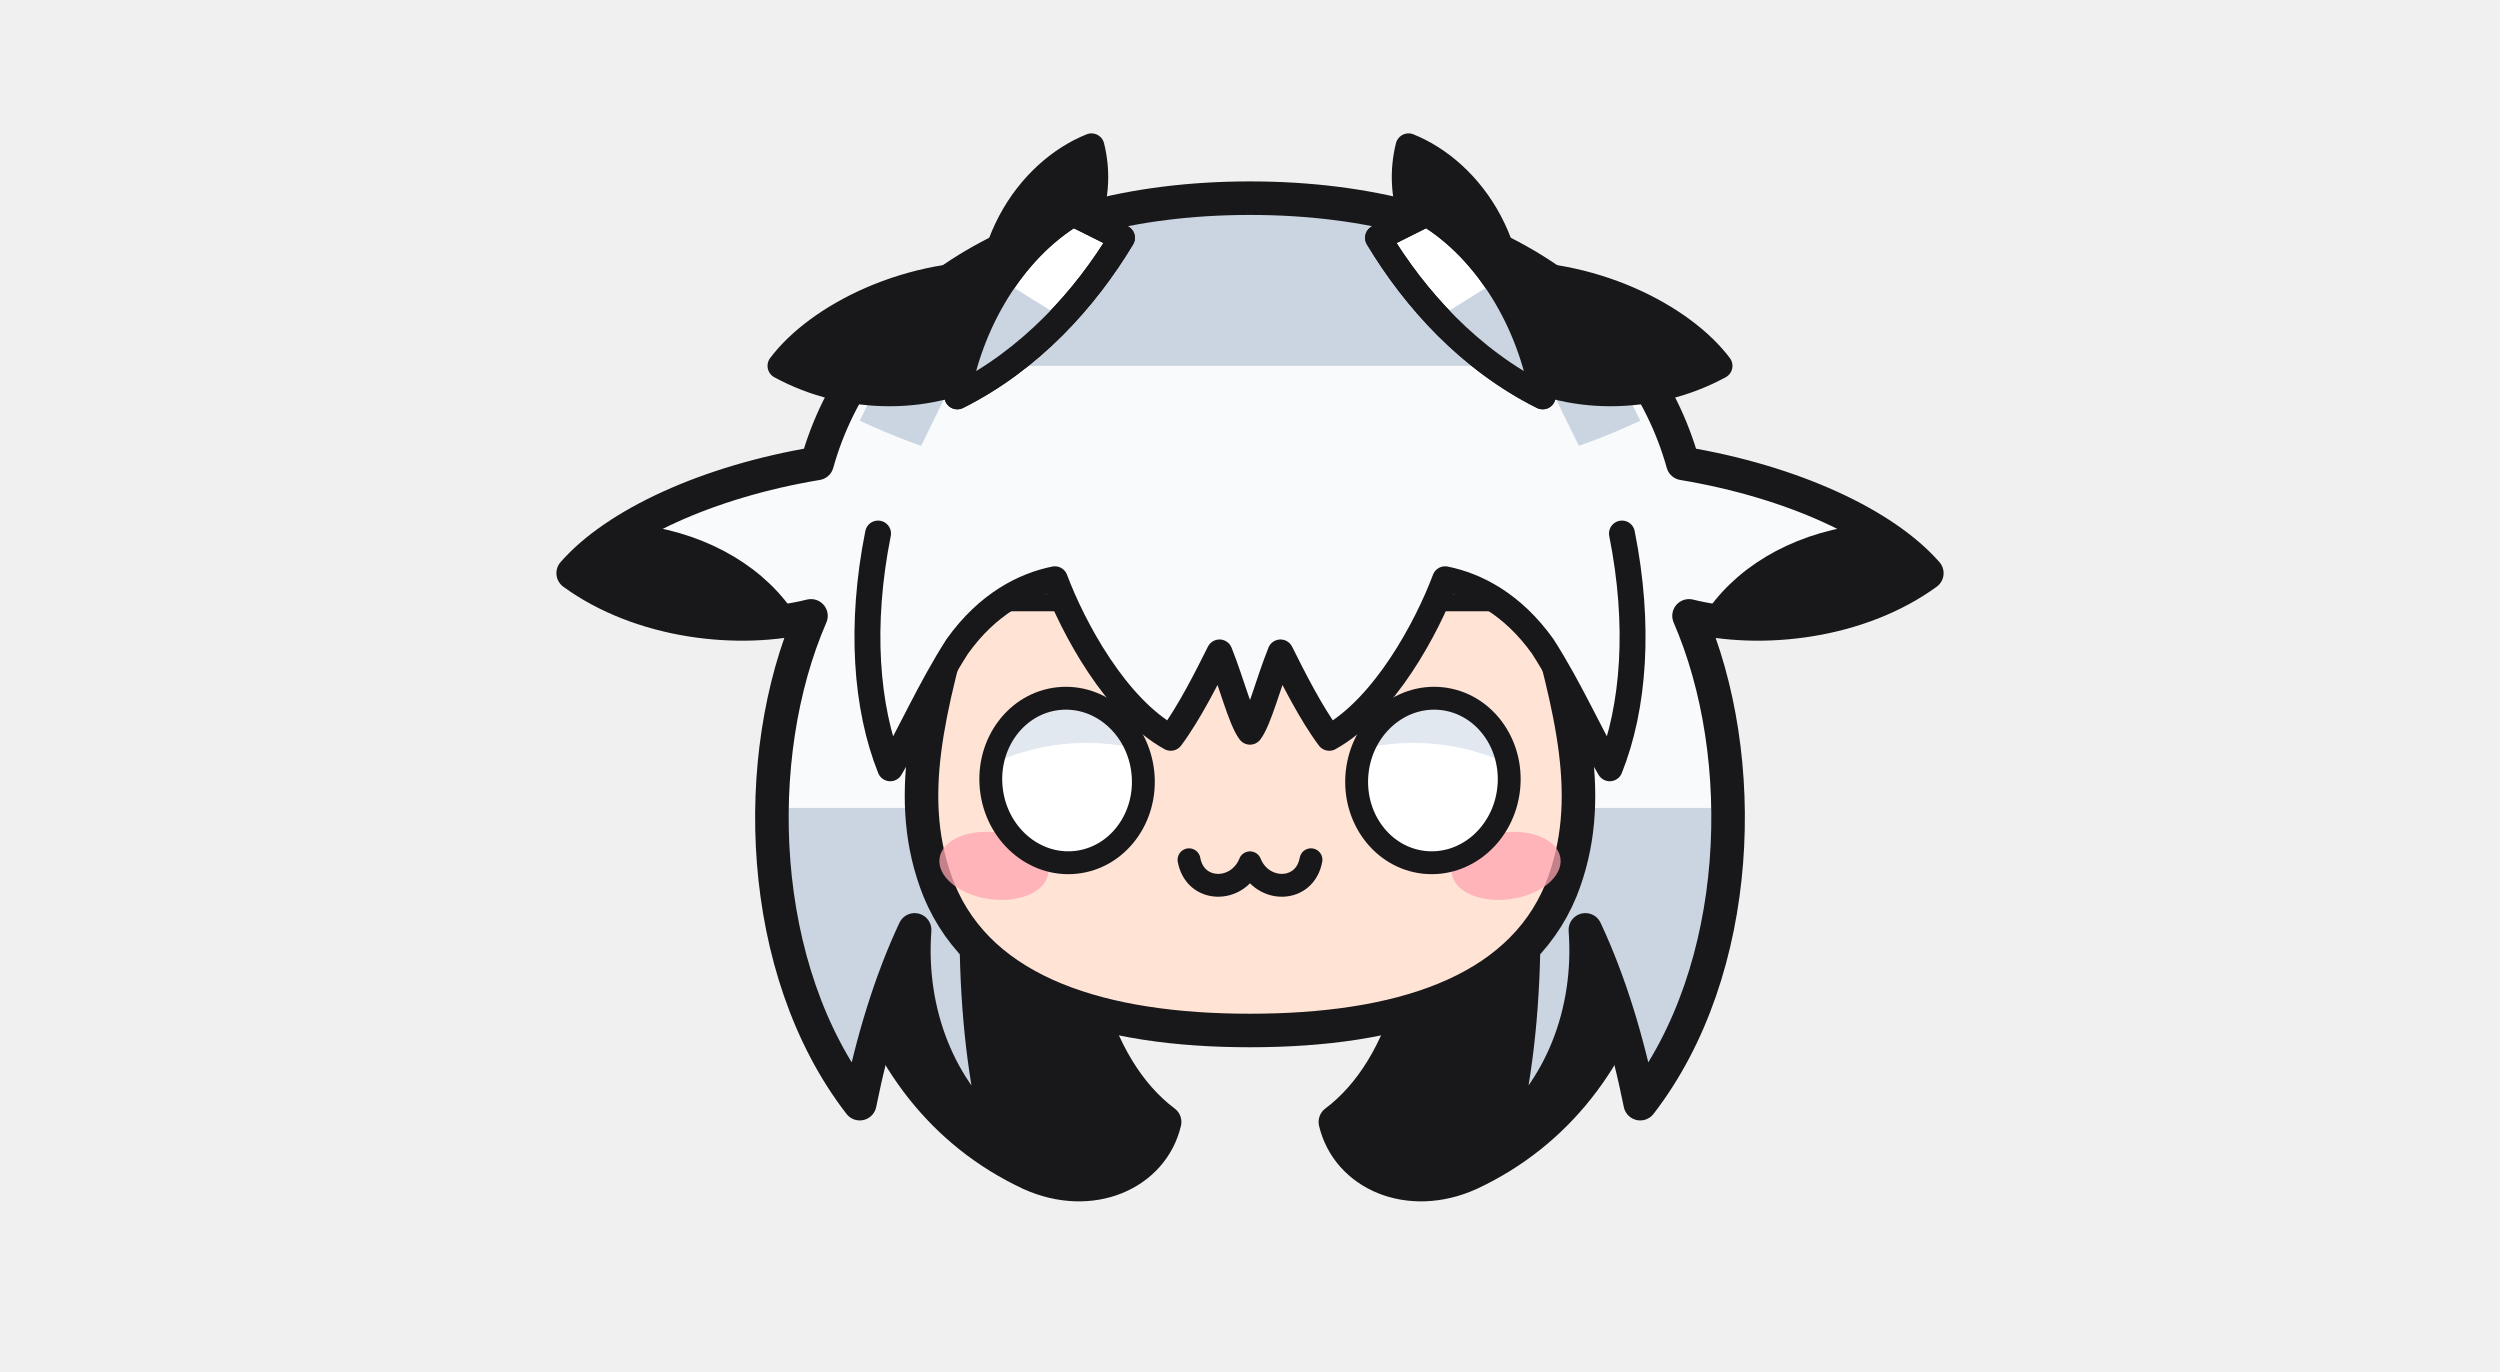
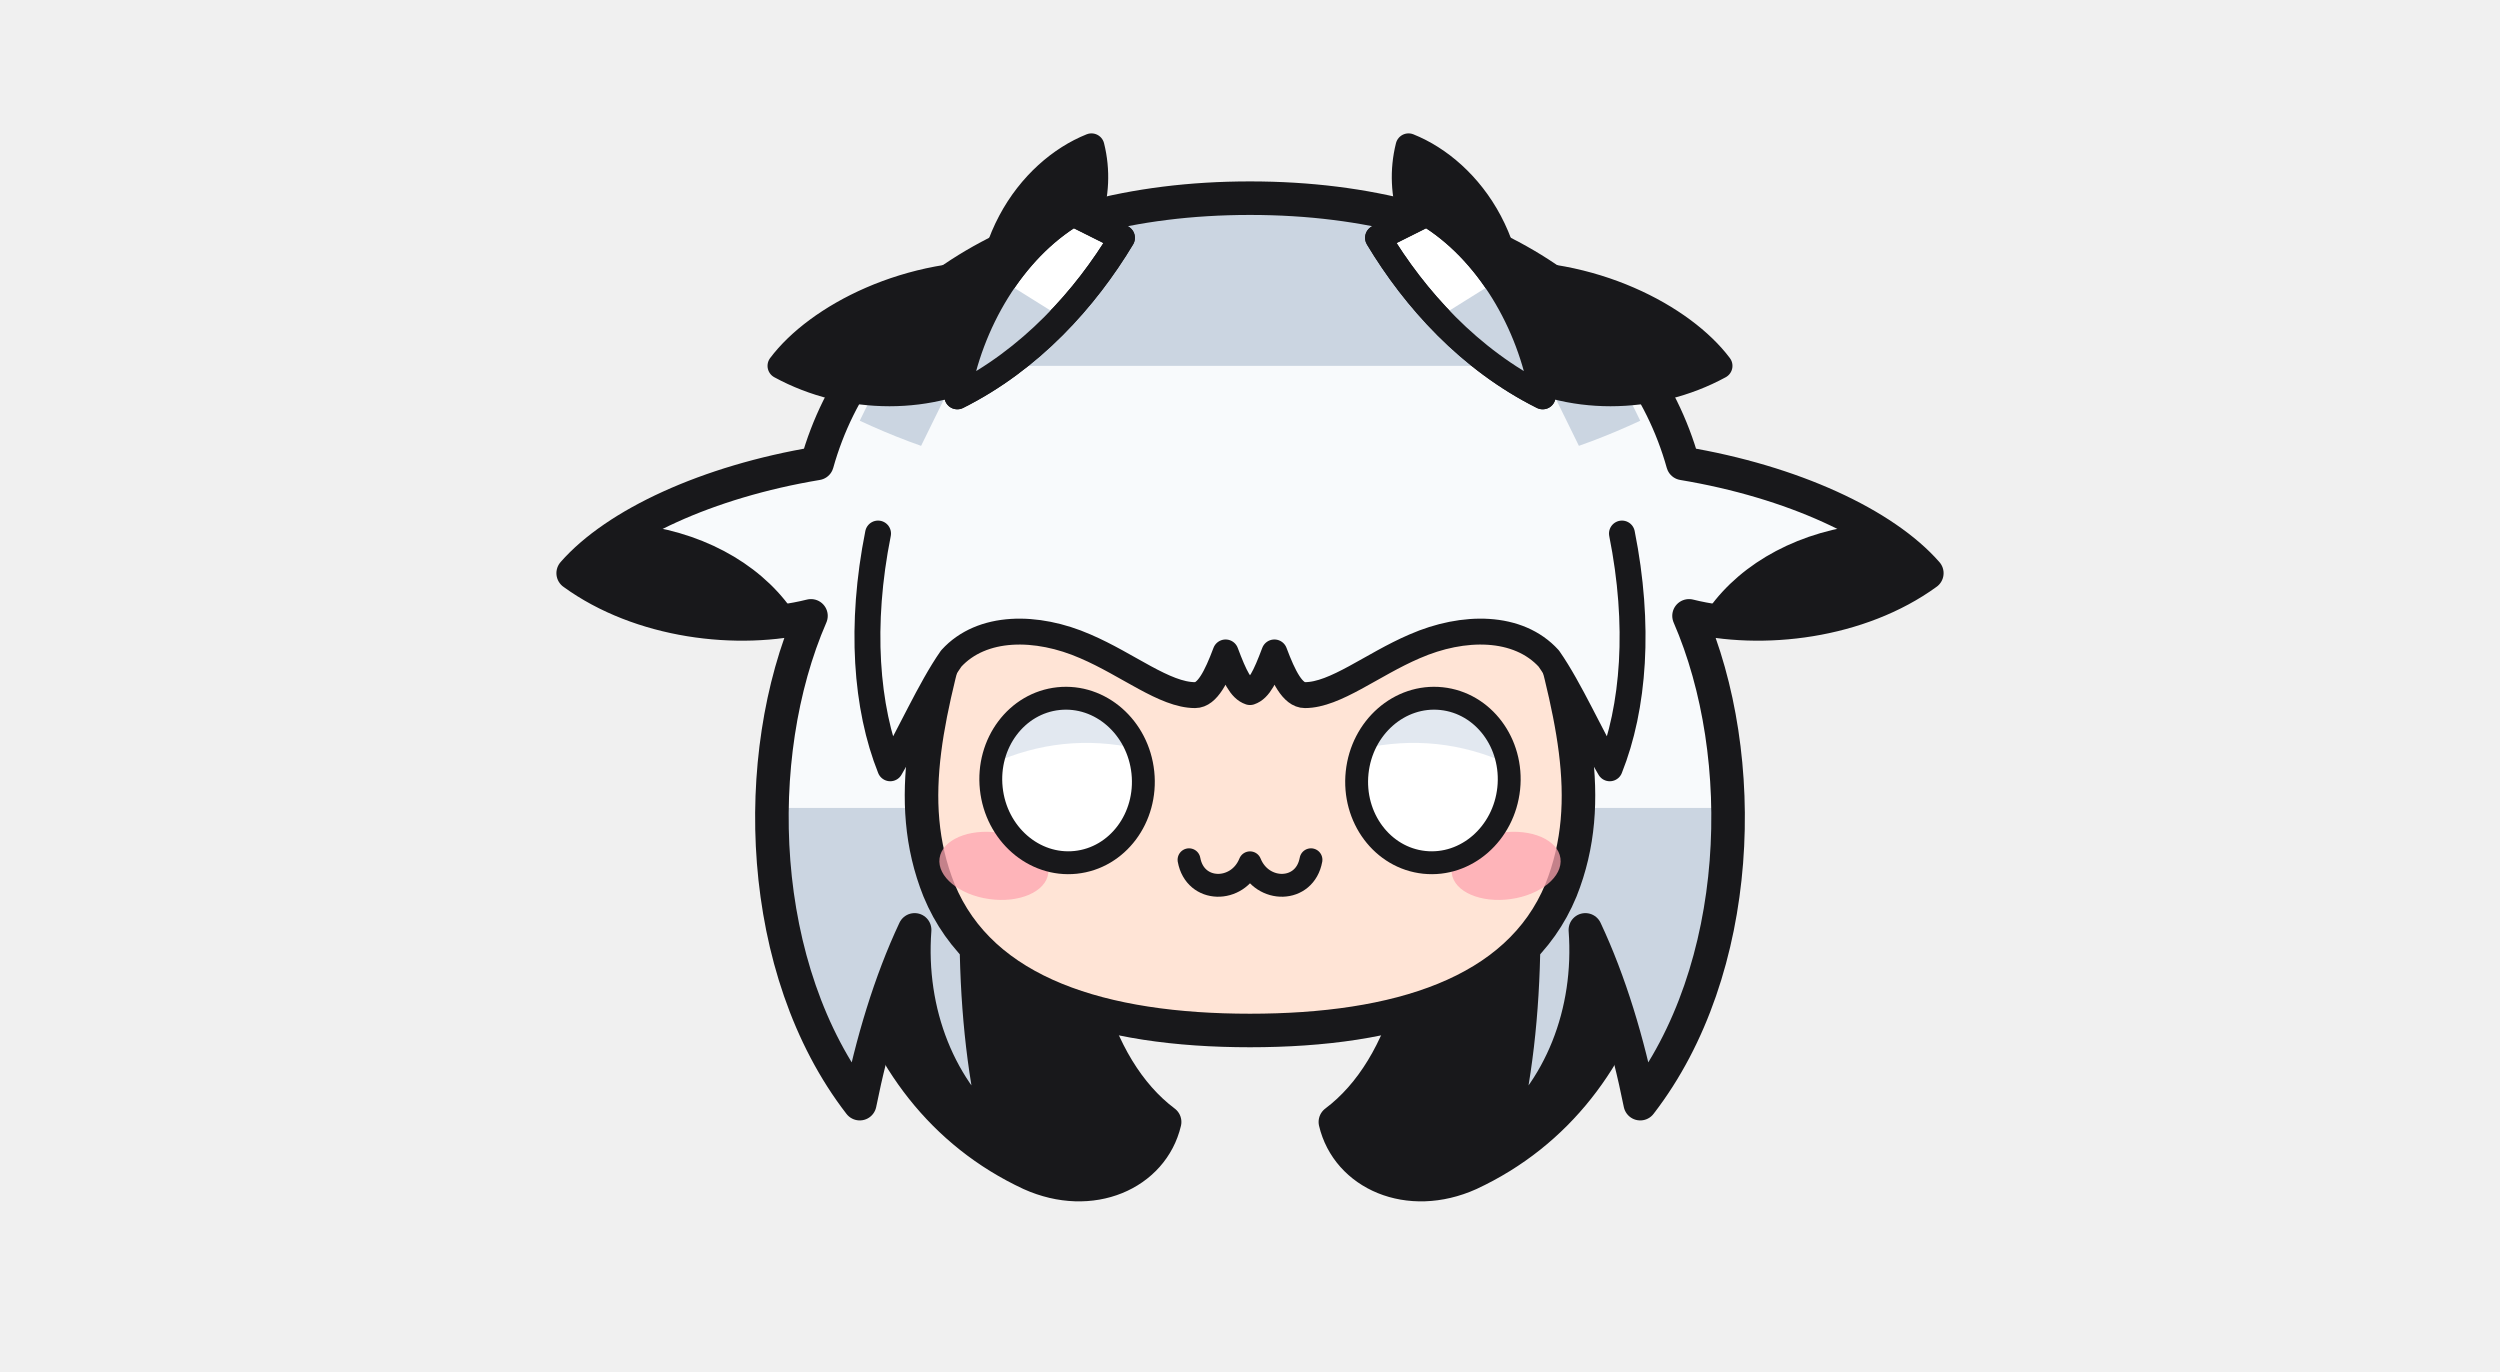
<svg xmlns="http://www.w3.org/2000/svg" viewBox="0 0 820 450" width="100%" height="100%">
  <defs>
    <style>
      /* Stroke Hierarchy */
      .outer-stroke {
        stroke: #18181B;
        stroke-width: 11;
        stroke-linecap: round;
        stroke-linejoin: round;
      }
      .inner-stroke {
        stroke: #18181B;
        stroke-width: 8.5;
        stroke-linecap: round;
        stroke-linejoin: round;
      }
      .face-stroke {
        stroke: #18181B;
        stroke-width: 7.5;
        stroke-linecap: round;
        stroke-linejoin: round;
      }

      /* Flat Color Palette (No Gradients) */
      .hair-base    { fill: #F8FAFC; }
      .hair-shadow  { fill: #CBD5E1; }
      .hair-dark    { fill: #18181B; }
      .skin-base    { fill: #FFE4D6; }
      .skin-shadow  { fill: #F5C6B3; }
      .blush        { fill: #FDA4AF; opacity: 0.75; }
      .eye-white    { fill: #FFFFFF; }
      .eye-shadow   { fill: #E2E8F0; }
      .horn-base    { fill: #FFFFFF; }
      .horn-shadow  { fill: #CBD5E1; }
      .none         { fill: none; }
    </style>
  </defs>
  <path class="outer-stroke hair-dark" d="     M 285,220     C 265,285 280,358 338,385     C 358,394 378,385 382,368     C 358,350 348,310 352,265     L 468,265     C 472,310 462,350 438,368     C 442,385 462,394 482,385     C 540,358 555,285 535,220     Z   " />
  <path class="hair-base" d="     M 410,65     C 332,65 282,102 268,152     C 232,158 202,172 188,188     C 210,204 242,208 266,202     C 246,248 248,318 282,362     C 286,342 292,322 300,305     C 298,332 308,358 328,374     C 318,335 318,285 326,235     L 494,235     C 502,285 502,335 492,374     C 512,358 522,332 520,305     C 528,322 534,342 538,362     C 572,318 574,248 554,202     C 578,208 610,204 632,188     C 618,172 588,158 552,152     C 538,102 488,65 410,65     Z   " />
  <path class="hair-shadow" d="     M 410,65     C 348,65 302,95 282,138     C 325,158 365,162 410,145     C 455,162 495,158 538,138     C 518,95 472,65 410,65     Z   " />
  <path class="hair-shadow" d="     M 256,265     C 254,305 262,338 282,362     C 286,342 292,322 300,305     C 298,332 308,358 328,374     C 320,342 318,302 322,265     Z   " />
  <path class="hair-shadow" d="     M 564,265     C 566,305 558,338 538,362     C 534,342 528,322 520,305     C 522,332 512,358 492,374     C 500,342 502,302 498,265     Z   " />
  <path class="outer-stroke none" d="     M 410,65     C 332,65 282,102 268,152     C 232,158 202,172 188,188     C 210,204 242,208 266,202     C 246,248 248,318 282,362     C 286,342 292,322 300,305     C 298,332 308,358 328,374     C 318,335 318,285 326,235     L 494,235     C 502,285 502,335 492,374     C 512,358 522,332 520,305     C 528,322 534,342 538,362     C 572,318 574,248 554,202     C 578,208 610,204 632,188     C 618,172 588,158 552,152     C 538,102 488,65 410,65     Z   " />
  <path class="inner-stroke hair-dark" d="     M 188,188     C 208,202 235,205 256,202     C 246,188 228,178 206,176     Z   " />
  <path class="inner-stroke hair-dark" d="     M 632,188     C 612,202 585,205 564,202     C 574,188 592,178 614,176     Z   " />
  <path class="outer-stroke skin-base" d="     M 315,195     C 305,232 296,262 308,292     C 322,326 362,338 410,338     C 458,338 498,326 512,292     C 524,262 515,232 505,195     Z   " />
-   <path class="skin-shadow" d="     M 314,212     C 324,198 336,192 346,190     C 352,206 366,232 384,242     C 390,234 396,222 400,214     C 404,224 407,236 410,240     C 413,236 416,224 420,214     C 424,222 430,234 436,242     C 454,232 468,206 474,190     C 484,192 496,198 506,212     L 505,195     L 315,195     Z   " />
+   <path class="skin-shadow" d="     M 312,216     C 322,205 340,205 356,212     C 370,218 382,228 392,228     C 396,228 399,222 402,214     C 405,222 407,226 410,227     C 413,226 415,222 418,214     C 421,222 424,228 428,228     C 438,228 450,218 464,212     C 480,205 498,205 508,216     L 505,195     L 315,195     Z   " />
  <ellipse class="blush" cx="326" cy="284" rx="18" ry="11" transform="rotate(8 326 284)" />
  <ellipse class="blush" cx="494" cy="284" rx="18" ry="11" transform="rotate(-8 494 284)" />
  <g transform="rotate(-6 350 256)">
    <ellipse class="eye-white" cx="350" cy="256" rx="25" ry="27" />
    <path class="eye-shadow" d="       M 326,248       A 25,27 0 0,1 374,248       Q 350,240 326,248       Z     " />
    <ellipse class="face-stroke none" cx="350" cy="256" rx="25" ry="27" />
  </g>
  <g transform="rotate(6 470 256)">
    <ellipse class="eye-white" cx="470" cy="256" rx="25" ry="27" />
    <path class="eye-shadow" d="       M 446,248       A 25,27 0 0,1 494,248       Q 470,240 446,248       Z     " />
    <ellipse class="face-stroke none" cx="470" cy="256" rx="25" ry="27" />
  </g>
  <path class="face-stroke none" d="     M 390,282     C 392,293 406,293 410,283     C 414,293 428,293 430,282   " />
-   <path class="hair-base" d="     M 288,175     C 282,205 284,232 292,252     C 298,242 305,226 314,212     C 324,198 336,192 346,190     C 352,206 366,232 384,242     C 390,234 396,222 400,214     C 404,224 407,236 410,240     C 413,236 416,224 420,214     C 424,222 430,234 436,242     C 454,232 468,206 474,190     C 484,192 496,198 506,212     C 515,226 522,242 528,252     C 536,232 538,205 532,175     L 505,120     L 315,120     Z   " />
-   <path class="hair-shadow" d="     M 292,252 C 298,242 305,226 314,212 C 308,224 300,238 292,252 Z   " />
-   <path class="hair-shadow" d="     M 384,242 C 390,234 396,222 400,214 C 394,224 388,234 384,242 Z   " />
-   <path class="hair-shadow" d="     M 410,240 C 413,236 416,224 420,214 C 416,224 413,234 410,240 Z   " />
-   <path class="hair-shadow" d="     M 436,242 C 430,234 424,222 420,214 C 426,224 432,234 436,242 Z   " />
-   <path class="hair-shadow" d="     M 528,252 C 522,242 515,226 506,212 C 512,224 520,238 528,252 Z   " />
-   <path class="inner-stroke none" d="     M 288,175     C 282,205 284,232 292,252     C 298,242 305,226 314,212     C 324,198 336,192 346,190     C 352,206 366,232 384,242     C 390,234 396,222 400,214     C 404,224 407,236 410,240     C 413,236 416,224 420,214     C 424,222 430,234 436,242     C 454,232 468,206 474,190     C 484,192 496,198 506,212     C 515,226 522,242 528,252     C 536,232 538,205 532,175   " />
+   <path class="hair-base" d="     M 288,175     C 282,205 284,232 292,252     C 298,242 305,226 312,216     C 322,205 340,205 356,212     C 370,218 382,228 392,228     C 396,228 399,222 402,214     C 405,222 407,226 410,227     C 413,226 415,222 418,214     C 421,222 424,228 428,228     C 438,228 450,218 464,212     C 480,205 498,205 508,216     C 515,226 522,242 528,252     C 536,232 538,205 532,175     L 505,120     L 315,120     Z   " />
+   <path class="hair-shadow" d="     M 292,252 C 298,242 305,226 312,216 C 306,226 298,240 292,252 Z   " />
+   <path class="hair-shadow" d="     M 392,228 C 396,228 399,222 402,214 C 398,220 395,225 392,228 Z   " />
+   <path class="hair-shadow" d="     M 410,227 C 413,226 415,222 418,214 C 414,222 412,225 410,227 Z   " />
+   <path class="hair-shadow" d="     M 428,228 C 424,228 421,222 418,214 C 422,220 425,225 428,228 Z   " />
+   <path class="hair-shadow" d="     M 528,252 C 522,242 515,226 508,216 C 514,226 522,240 528,252 Z   " />
+   <path class="inner-stroke none" d="     M 288,175     C 282,205 284,232 292,252     C 298,242 305,226 312,216     C 322,205 340,205 356,212     C 370,218 382,228 392,228     C 396,228 399,222 402,214     C 405,222 407,226 410,227     C 413,226 415,222 418,214     C 421,222 424,228 428,228     C 438,228 450,218 464,212     C 480,205 498,205 508,216     C 515,226 522,242 528,252     C 536,232 538,205 532,175   " />
  <path class="inner-stroke hair-dark" d="     M 332,90     C 298,88 268,104 256,120     C 278,132 306,132 326,120     C 318,82 338,56 358,48     C 362,64 356,80 345,90     Z   " />
  <path class="inner-stroke horn-base" d="     M 352,70     C 332,82 318,106 314,130     C 338,118 356,98 368,78     Z   " />
  <path class="horn-shadow" d="     M 314,130     C 326,124 338,115 348,104     L 332,94     C 324,106 317,118 314,130     Z   " />
  <path class="inner-stroke none" d="     M 352,70     C 332,82 318,106 314,130     C 338,118 356,98 368,78     Z   " />
  <path class="inner-stroke hair-dark" d="     M 488,90     C 522,88 552,104 564,120     C 542,132 514,132 494,120     C 502,82 482,56 462,48     C 458,64 464,80 475,90     Z   " />
  <path class="inner-stroke horn-base" d="     M 468,70     C 488,82 502,106 506,130     C 482,118 464,98 452,78     Z   " />
  <path class="horn-shadow" d="     M 506,130     C 494,124 482,115 472,104     L 488,94     C 496,106 503,118 506,130     Z   " />
  <path class="inner-stroke none" d="     M 468,70     C 488,82 502,106 506,130     C 482,118 464,98 452,78     Z   " />
</svg>
